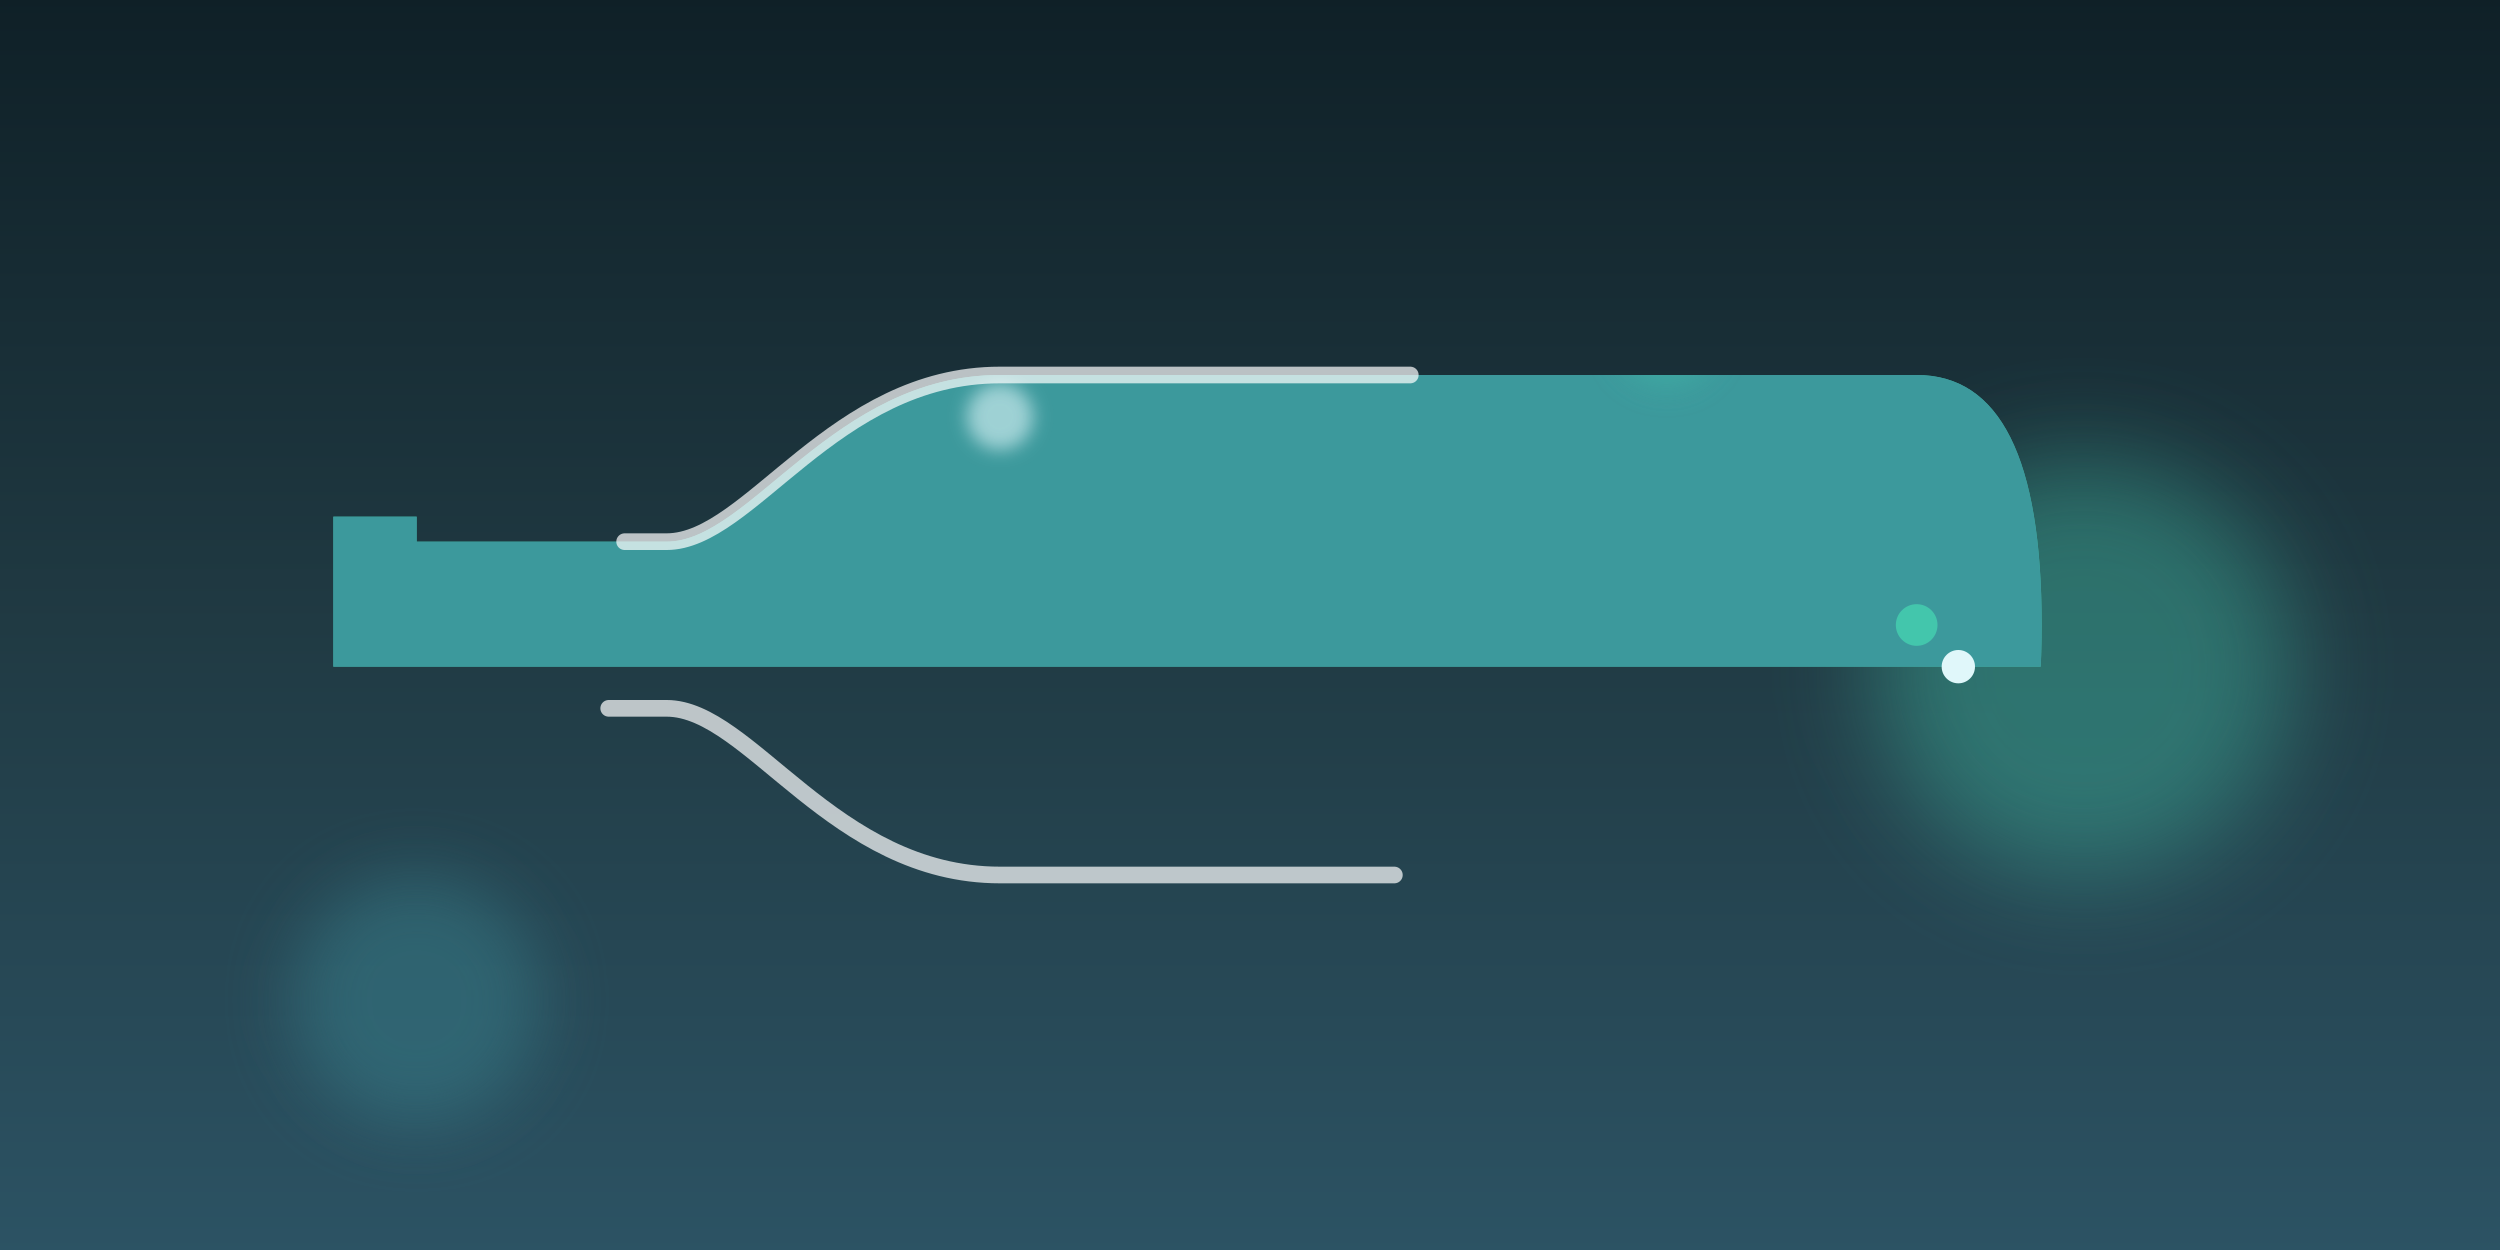
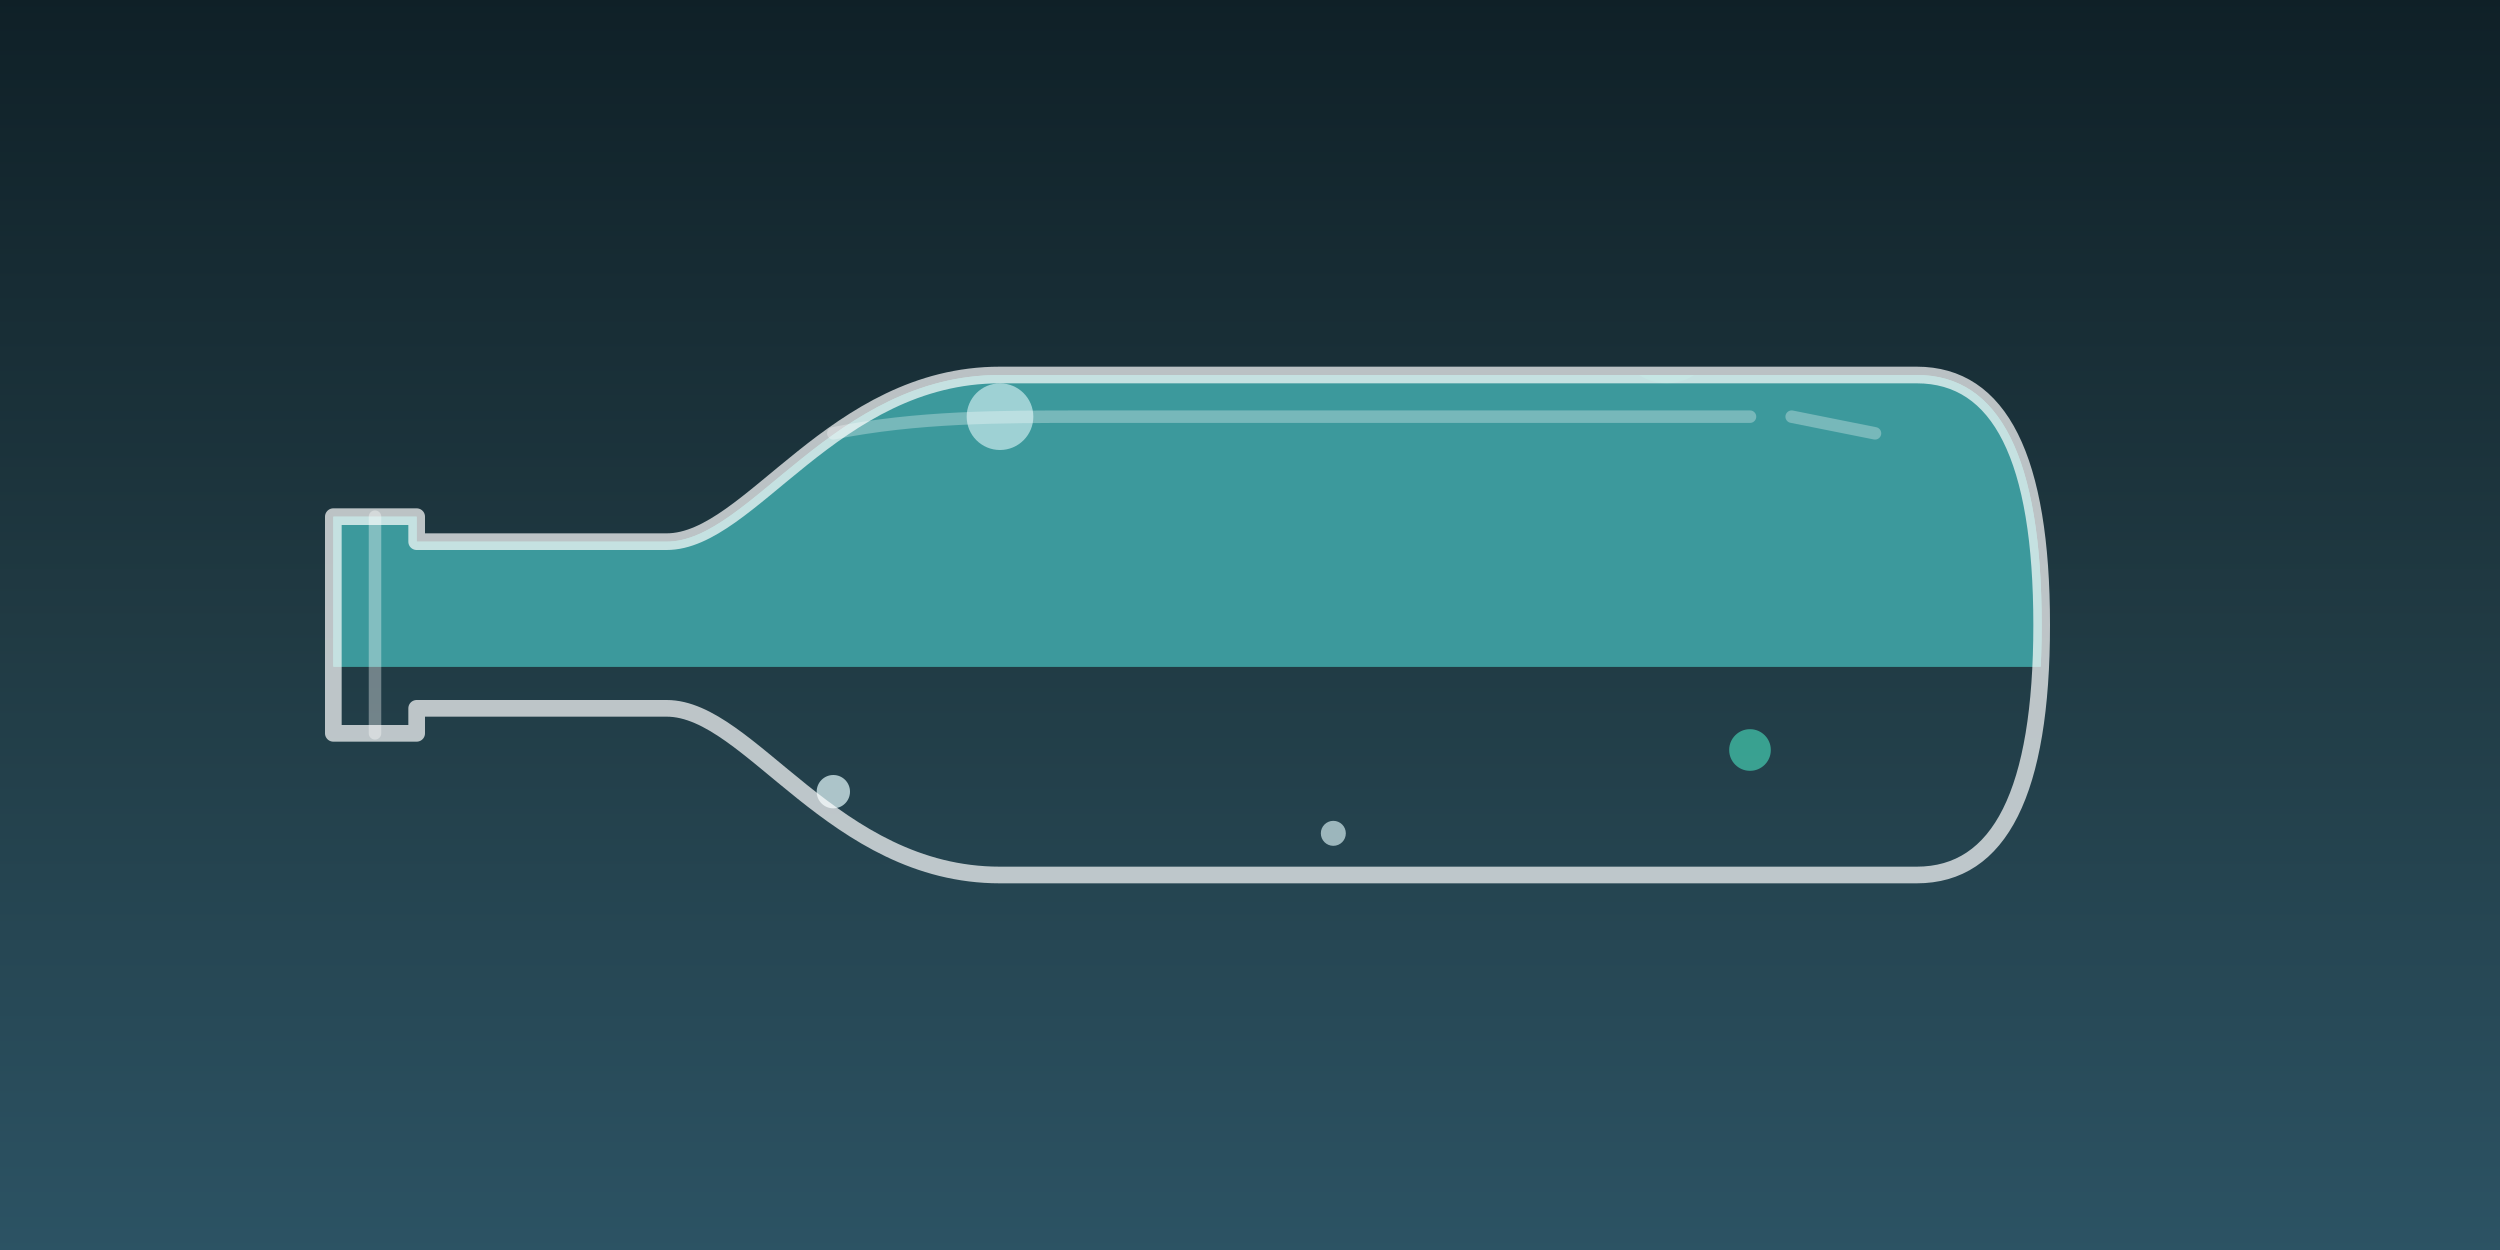
<svg xmlns="http://www.w3.org/2000/svg" viewBox="0 0 300 150" width="100%" height="100%" preserveAspectRatio="xMidYMid slice">
  <defs>
    <linearGradient id="deepWaterGrad" x1="0%" y1="0%" x2="0%" y2="100%">
      <stop offset="0%" stop-color="#0F2027" />
      <stop offset="50%" stop-color="#203A43" />
      <stop offset="100%" stop-color="#2C5364" />
    </linearGradient>
    <path id="bottleTop" d="M 245 75 C 245 95, 240 105, 230 105 L 120 105 C 100 105, 90 85, 80 85 L 50 85 L 50 88 L 40 88 L 40 62 L 50 62 L 50 65 L 80 65 C 90 65, 100 45, 120 45 L 230 45 C 240 45, 245 55, 245 75 Z" />
    <clipPath id="bottleClipPath">
      <use href="#bottleTop" />
    </clipPath>
  </defs>
  <rect width="300" height="150" fill="url(#deepWaterGrad)" />
-   <g opacity="0.4">
-     <circle cx="50" cy="120" r="15" fill="#3B8D99" filter="blur(4px)">
-       <animate attributeName="cy" values="120; 30; 120" dur="15s" repeatCount="indefinite" />
-       <animate attributeName="opacity" values="0.2; 0.6; 0.2" dur="5s" repeatCount="indefinite" />
-     </circle>
-     <circle cx="250" cy="80" r="25" fill="#43C6AC" filter="blur(6px)">
-       <animate attributeName="cy" values="80; 130; 80" dur="12s" repeatCount="indefinite" />
-       <animate attributeName="opacity" values="0.1; 0.5; 0.1" dur="7s" repeatCount="indefinite" />
-     </circle>
-   </g>
-   <line x1="-10" y1="75" x2="235" y2="75" stroke="#43C6AC" stroke-width="4" stroke-linecap="round" stroke-dasharray="255" stroke-dashoffset="255" filter="drop-shadow(0px 0px 4px #43C6AC)">
-     <animate attributeName="stroke-dashoffset" values="255; 0; 0; -255; -255" keyTimes="0; 0.1; 0.55; 0.6; 1" dur="6s" repeatCount="indefinite" />
-   </line>
  <g clip-path="url(#bottleClipPath)">
    <g>
      <animateTransform attributeName="transform" type="translate" values="0,115; 0,115; 0,45; 0,45; 0,115; 0,115" keyTimes="0; 0.25; 0.55; 0.75; 0.9; 1" dur="6s" repeatCount="indefinite" />
      <path fill="#43C6AC" d="M 30,0 Q 45,-6 60,0 T 90,0 T 120,0 T 150,0 T 180,0 T 210,0 T 240,0 T 270,0 L 270,80 L 30,80 Z">
-         <animate attributeName="d" values="M 30,0 Q 45,-6 60,0 T 90,0 T 120,0 T 150,0 T 180,0 T 210,0 T 240,0 T 270,0 L 270,80 L 30,80 Z;                           M 30,0 Q 45,6 60,0 T 90,0 T 120,0 T 150,0 T 180,0 T 210,0 T 240,0 T 270,0 L 270,80 L 30,80 Z;                           M 30,0 Q 45,-6 60,0 T 90,0 T 120,0 T 150,0 T 180,0 T 210,0 T 240,0 T 270,0 L 270,80 L 30,80 Z" dur="1s" repeatCount="indefinite" />
+         <animate attributeName="d" values="M 30,0 Q 45,-6 60,0 T 90,0 T 120,0 T 150,0 T 180,0 T 210,0 T 240,0 T 270,0 L 270,80 L 30,80 Z;                           M 30,0 Q 45,6 60,0 T 90,0 T 120,0 T 150,0 T 180,0 T 210,0 T 240,0 T 270,0 L 270,80 L 30,80 Z;                           M 30,0 Q 45,-6 60,0 T 90,0 T 120,0 T 150,0 T 180,0 T 210,0 T 240,0 T 270,0 L 270,80 L 30,80 Z" dur="2s" repeatCount="indefinite" />
      </path>
      <rect x="30" y="5" width="240" height="75" fill="#3B8D99" opacity="0.8" />
-       <circle cx="120" cy="50" r="4" fill="#E0F7FA" opacity="0.6" filter="blur(1px)">
+       <circle cx="120" cy="50" r="4" fill="#E0F7FA" opacity="0.6">
        <animate attributeName="cy" values="70; -10" dur="2s" repeatCount="indefinite" />
      </circle>
-       <circle cx="200" cy="40" r="6" fill="#43C6AC" opacity="0.4" filter="blur(2px)">
+       <circle cx="200" cy="40" r="6" fill="#43C6AC" opacity="0.4">
        <animate attributeName="cy" values="70; 0" dur="3s" repeatCount="indefinite" />
      </circle>
    </g>
-     <g opacity="0">
-       <animate attributeName="opacity" values="0; 0; 1; 1; 0; 0" keyTimes="0; 0.35; 0.45; 0.75; 0.8; 1" dur="6s" repeatCount="indefinite" />
+     <g opacity="0.8">
      <circle cx="100" cy="95" r="2" fill="#E0F7FA" opacity="0.9">
-         <animate attributeName="cy" values="95; 55" dur="1s" repeatCount="indefinite" />
-         <animate attributeName="cx" values="100; 97; 103; 100" dur="1s" repeatCount="indefinite" />
+         <animate attributeName="cy" values="95; 55" dur="1.5s" repeatCount="indefinite" />
      </circle>
      <circle cx="160" cy="100" r="1.5" fill="#E0F7FA" opacity="0.8">
-         <animate attributeName="cy" values="100; 60" dur="1.5s" repeatCount="indefinite" />
-         <animate attributeName="cx" values="160; 163; 157; 160" dur="1.5s" repeatCount="indefinite" />
+         <animate attributeName="cy" values="100; 60" dur="2s" repeatCount="indefinite" />
      </circle>
      <circle cx="210" cy="90" r="2.5" fill="#43C6AC" opacity="0.9">
-         <animate attributeName="cy" values="90; 50" dur="1.2s" repeatCount="indefinite" />
-         <animate attributeName="cx" values="210; 213; 207; 210" dur="1.2s" repeatCount="indefinite" />
+         <animate attributeName="cy" values="90; 50" dur="1.8s" repeatCount="indefinite" />
      </circle>
    </g>
  </g>
-   <use href="#bottleTop" fill="none" stroke="rgba(255,255,255,0.7)" stroke-width="2" stroke-linecap="round" stroke-linejoin="round" stroke-dasharray="100" stroke-dashoffset="100">
-     <animate attributeName="stroke-dashoffset" values="100; 100; 0; 0; 100; 100" keyTimes="0; 0.1; 0.25; 0.9; 0.95; 1" dur="6s" repeatCount="indefinite" />
-   </use>
-   <g transform="translate(230, 75)">
-     <animate attributeName="opacity" values="0; 0; 1; 1; 0; 0" keyTimes="0; 0.08; 0.1; 0.55; 0.57; 1" dur="6s" repeatCount="indefinite" />
-     <circle cx="0" cy="0" r="2.5" fill="#43C6AC">
-       <animateTransform attributeName="transform" type="translate" values="0,0; -15,-15; -25,10" dur="0.4s" repeatCount="indefinite" />
-       <animate attributeName="opacity" values="1; 0.8; 0" dur="0.4s" repeatCount="indefinite" />
-     </circle>
-     <circle cx="5" cy="5" r="2" fill="#E0F7FA">
-       <animateTransform attributeName="transform" type="translate" values="0,0; -10,-20; -15,5" dur="0.5s" repeatCount="indefinite" />
-       <animate attributeName="opacity" values="1; 0.8; 0" dur="0.5s" repeatCount="indefinite" />
-     </circle>
-   </g>
-   <g opacity="0">
-     <animate attributeName="opacity" values="0; 0; 1; 1; 0; 0" keyTimes="0; 0.25; 0.3; 0.9; 0.95; 1" dur="6s" repeatCount="indefinite" />
+   <use href="#bottleTop" fill="none" stroke="rgba(255,255,255,0.7)" stroke-width="2" stroke-linecap="round" stroke-linejoin="round" />
+   <g opacity="0.6">
    <line x1="45" y1="62" x2="45" y2="88" stroke="rgba(255,255,255,0.6)" stroke-width="1.5" stroke-linecap="round" />
    <path d="M 100 52 C 110 50, 120 50, 130 50 L 210 50" stroke="rgba(255,255,255,0.5)" stroke-width="1.5" fill="none" stroke-linecap="round" />
    <line x1="215" y1="50" x2="225" y2="52" stroke="rgba(255,255,255,0.5)" stroke-width="1.5" stroke-linecap="round" />
  </g>
</svg>
